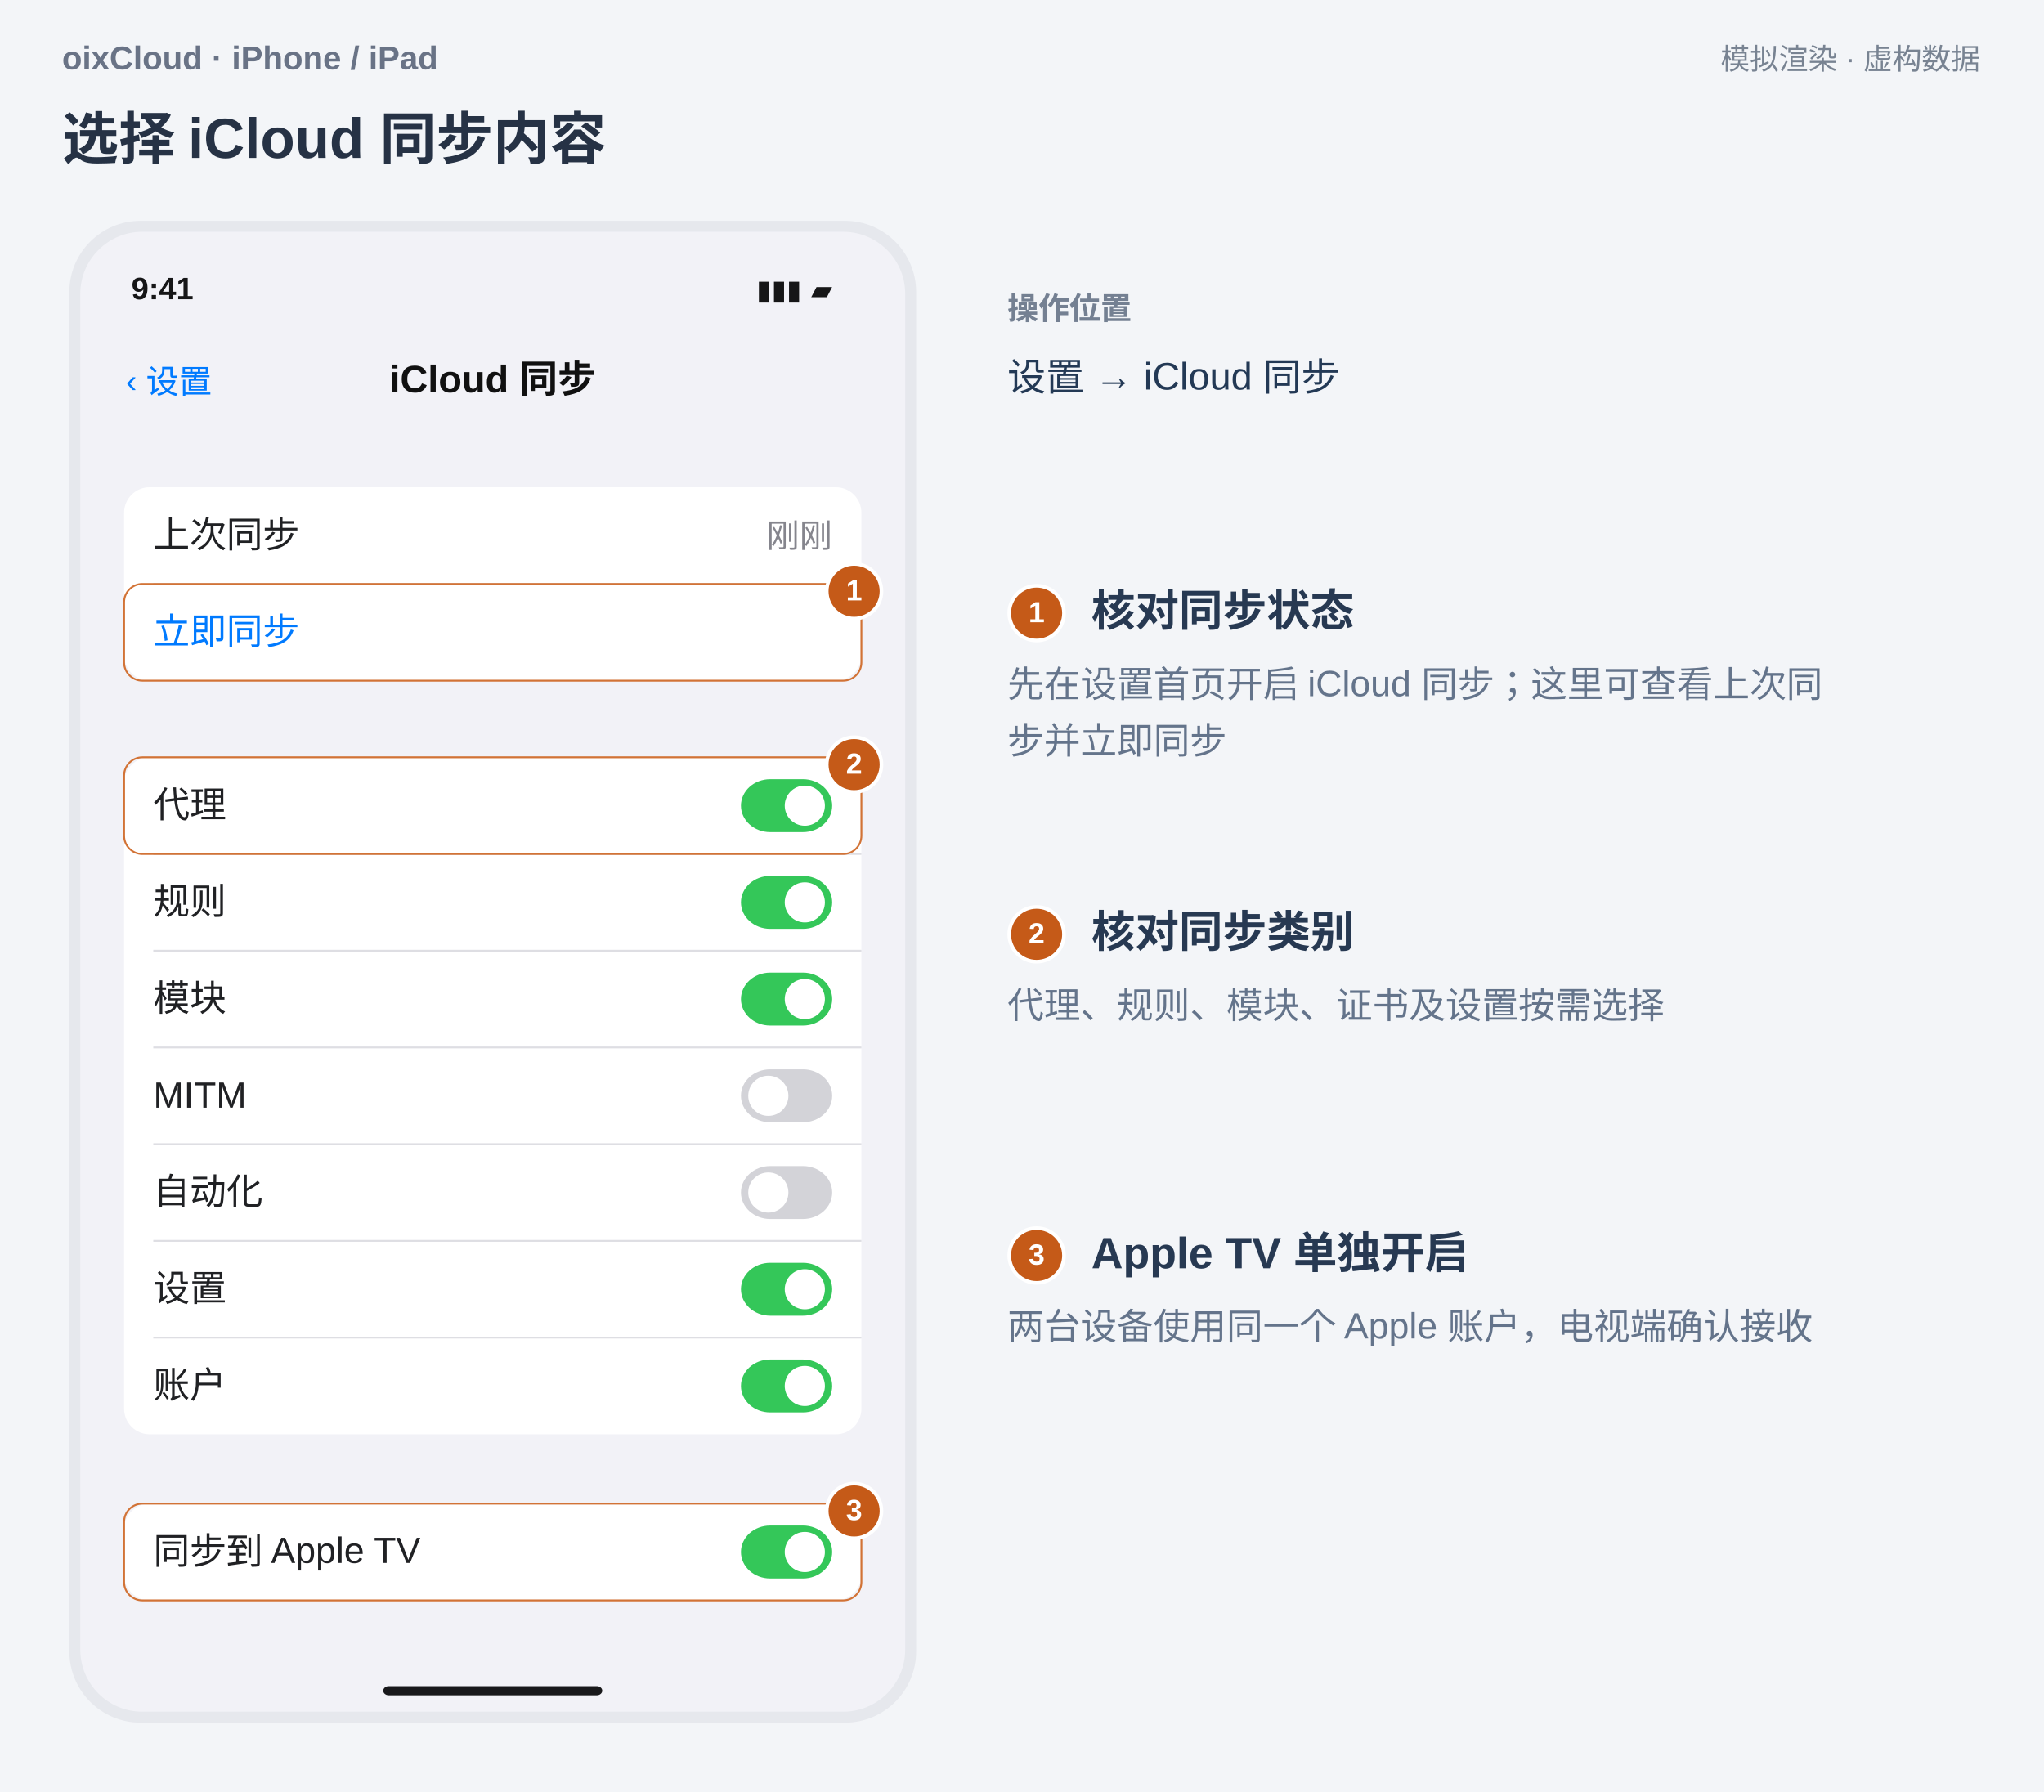
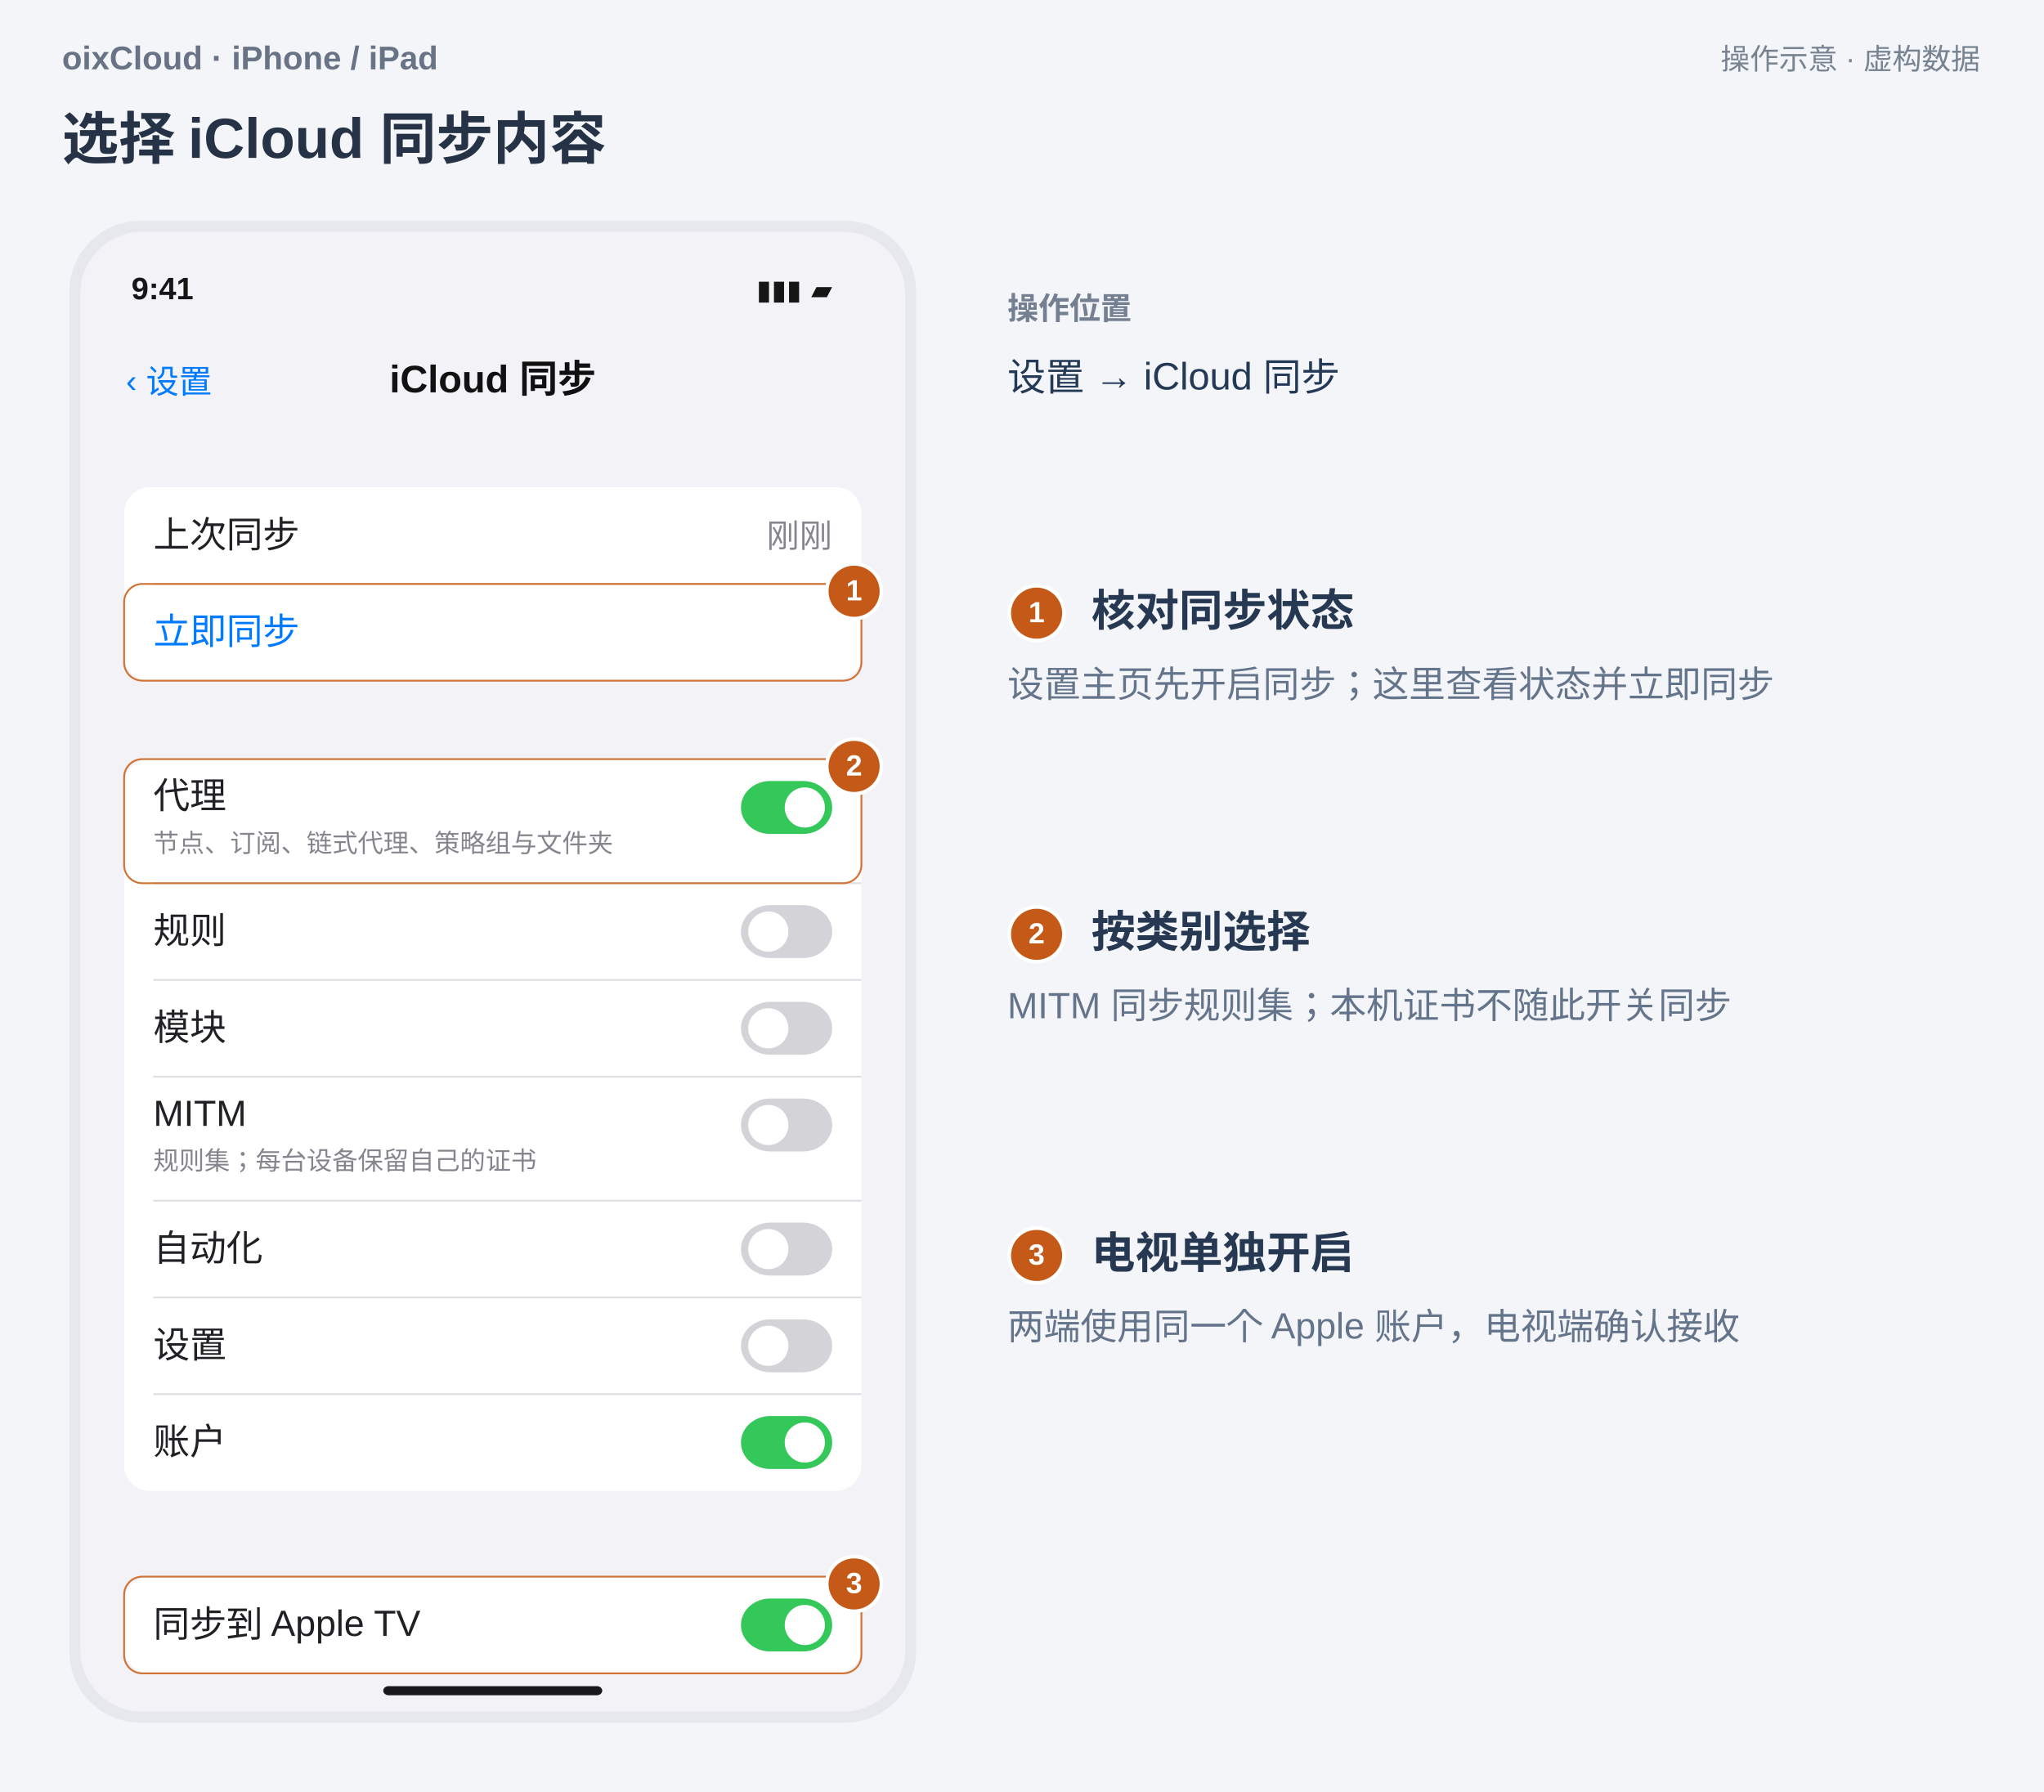
<svg xmlns="http://www.w3.org/2000/svg" width="1120" height="982" viewBox="0 0 1120 982" role="img" aria-labelledby="title desc">
  <g font-family="-apple-system,BlinkMacSystemFont,'PingFang SC','Segoe UI',Arial,sans-serif">
    <rect x="0" y="0" width="1120" height="982" rx="0" fill="#f3f5f8" stroke="none" />
    <text x="34" y="38" font-size="18" fill="#697386" font-weight="600" text-anchor="start">oixCloud · iPhone / iPad</text>
-     <text x="1085" y="38" font-size="16" fill="#788392" font-weight="500" text-anchor="end">模拟渲染 · 虚构数据</text>
+     <text x="1085" y="38" font-size="16" fill="#788392" font-weight="500" text-anchor="end">操作示意 · 虚构数据</text>
    <text x="34" y="87" font-size="31" fill="#263245" font-weight="700" text-anchor="start">选择 iCloud 同步内容</text>
    <rect x="38" y="121" width="464" height="823" rx="39" fill="#e6e8ed" stroke="none" />
    <rect x="44" y="127" width="452" height="811" rx="34" fill="#f2f2f7" stroke="none" />
    <text x="72" y="164" font-size="17" fill="#161617" font-weight="650" text-anchor="start">9:41</text>
    <text x="456" y="164" font-size="15" fill="#161617" font-weight="600" text-anchor="end">▮▮▮  ▰</text>
    <text x="69" y="215" font-size="18" fill="#007aff" font-weight="400" text-anchor="start">‹ 设置</text>
    <text x="270" y="215" font-size="21" fill="#111" font-weight="600" text-anchor="middle">iCloud 同步</text>
    <rect x="210" y="924" width="120" height="5" rx="3" fill="#19191b" stroke="none" />
    <rect x="68" y="267" width="404" height="106" rx="14" fill="#fff" stroke="none" />
    <text x="84" y="300" font-size="20" fill="#202124" font-weight="400" text-anchor="start">上次同步</text>
    <text x="456" y="300" font-size="18" fill="#85858d" font-weight="400" text-anchor="end">刚刚</text>
    <path d="M84 320H472" stroke="#dedee3" stroke-width="1" />
    <text x="84" y="353" font-size="20" fill="#007aff" font-weight="400" text-anchor="start">立即同步</text>
    <rect x="68" y="320" width="404" height="53" rx="10" fill="none" stroke="#d27336" />
    <circle cx="468" cy="324" r="15" fill="#c55a18" stroke="#fff" stroke-width="2" />
    <text x="468" y="329" font-size="16" fill="#fff" font-weight="700" text-anchor="middle">1</text>
-     <rect x="68" y="415" width="404" height="371" rx="14" fill="#fff" stroke="none" />
-     <text x="84" y="448" font-size="20" fill="#202124" font-weight="400" text-anchor="start">代理</text>
-     <rect x="406" y="427" width="50" height="29" rx="16" fill="#34c759" stroke="none" />
-     <circle cx="441" cy="441.5" r="11" fill="#fff" stroke="none" stroke-width="1" />
-     <path d="M84 468H472" stroke="#dedee3" stroke-width="1" />
-     <rect x="68" y="415" width="404" height="53" rx="10" fill="none" stroke="#d27336" />
-     <circle cx="468" cy="419" r="15" fill="#c55a18" stroke="#fff" stroke-width="2" />
-     <text x="468" y="424" font-size="16" fill="#fff" font-weight="700" text-anchor="middle">2</text>
-     <text x="84" y="501" font-size="20" fill="#202124" font-weight="400" text-anchor="start">规则</text>
-     <rect x="406" y="480" width="50" height="29" rx="16" fill="#34c759" stroke="none" />
-     <circle cx="441" cy="494.5" r="11" fill="#fff" stroke="none" stroke-width="1" />
-     <path d="M84 521H472" stroke="#dedee3" stroke-width="1" />
-     <text x="84" y="554" font-size="20" fill="#202124" font-weight="400" text-anchor="start">模块</text>
-     <rect x="406" y="533" width="50" height="29" rx="16" fill="#34c759" stroke="none" />
-     <circle cx="441" cy="547.5" r="11" fill="#fff" stroke="none" stroke-width="1" />
-     <path d="M84 574H472" stroke="#dedee3" stroke-width="1" />
-     <text x="84" y="607" font-size="20" fill="#202124" font-weight="400" text-anchor="start">MITM</text>
-     <rect x="406" y="586" width="50" height="29" rx="16" fill="#d3d3d8" stroke="none" />
-     <circle cx="421" cy="600.5" r="11" fill="#fff" stroke="none" stroke-width="1" />
-     <path d="M84 627H472" stroke="#dedee3" stroke-width="1" />
-     <text x="84" y="660" font-size="20" fill="#202124" font-weight="400" text-anchor="start">自动化</text>
-     <rect x="406" y="639" width="50" height="29" rx="16" fill="#d3d3d8" stroke="none" />
-     <circle cx="421" cy="653.5" r="11" fill="#fff" stroke="none" stroke-width="1" />
-     <path d="M84 680H472" stroke="#dedee3" stroke-width="1" />
-     <text x="84" y="713" font-size="20" fill="#202124" font-weight="400" text-anchor="start">设置</text>
-     <rect x="406" y="692" width="50" height="29" rx="16" fill="#34c759" stroke="none" />
-     <circle cx="441" cy="706.5" r="11" fill="#fff" stroke="none" stroke-width="1" />
-     <path d="M84 733H472" stroke="#dedee3" stroke-width="1" />
-     <text x="84" y="766" font-size="20" fill="#202124" font-weight="400" text-anchor="start">账户</text>
-     <rect x="406" y="745" width="50" height="29" rx="16" fill="#34c759" stroke="none" />
-     <circle cx="441" cy="759.5" r="11" fill="#fff" stroke="none" stroke-width="1" />
-     <rect x="68" y="824" width="404" height="53" rx="14" fill="#fff" stroke="none" />
-     <text x="84" y="857" font-size="20" fill="#202124" font-weight="400" text-anchor="start">同步到 Apple TV</text>
-     <rect x="406" y="836" width="50" height="29" rx="16" fill="#34c759" stroke="none" />
-     <circle cx="441" cy="850.5" r="11" fill="#fff" stroke="none" stroke-width="1" />
-     <rect x="68" y="824" width="404" height="53" rx="10" fill="none" stroke="#d27336" />
-     <circle cx="468" cy="828" r="15" fill="#c55a18" stroke="#fff" stroke-width="2" />
-     <text x="468" y="833" font-size="16" fill="#fff" font-weight="700" text-anchor="middle">3</text>
+     <rect x="68" y="416" width="404" height="401" rx="14" fill="#fff" stroke="none" />
+     <text x="84" y="443" font-size="20" fill="#202124" font-weight="400" text-anchor="start">代理</text>
+     <text x="84" y="467" font-size="14" fill="#85858d" font-weight="400" text-anchor="start">节点、订阅、链式代理、策略组与文件夹</text>
+     <rect x="406" y="428" width="50" height="29" rx="16" fill="#34c759" stroke="none" />
+     <circle cx="441" cy="442.5" r="11" fill="#fff" stroke="none" stroke-width="1" />
+     <path d="M84 484H472" stroke="#dedee3" stroke-width="1" />
+     <rect x="68" y="416" width="404" height="68" rx="10" fill="none" stroke="#d27336" />
+     <circle cx="468" cy="420" r="15" fill="#c55a18" stroke="#fff" stroke-width="2" />
+     <text x="468" y="425" font-size="16" fill="#fff" font-weight="700" text-anchor="middle">2</text>
+     <text x="84" y="517" font-size="20" fill="#202124" font-weight="400" text-anchor="start">规则</text>
+     <rect x="406" y="496" width="50" height="29" rx="16" fill="#d3d3d8" stroke="none" />
+     <circle cx="421" cy="510.5" r="11" fill="#fff" stroke="none" stroke-width="1" />
+     <path d="M84 537H472" stroke="#dedee3" stroke-width="1" />
+     <text x="84" y="570" font-size="20" fill="#202124" font-weight="400" text-anchor="start">模块</text>
+     <rect x="406" y="549" width="50" height="29" rx="16" fill="#d3d3d8" stroke="none" />
+     <circle cx="421" cy="563.5" r="11" fill="#fff" stroke="none" stroke-width="1" />
+     <path d="M84 590H472" stroke="#dedee3" stroke-width="1" />
+     <text x="84" y="617" font-size="20" fill="#202124" font-weight="400" text-anchor="start">MITM</text>
+     <text x="84" y="641" font-size="14" fill="#85858d" font-weight="400" text-anchor="start">规则集；每台设备保留自己的证书</text>
+     <rect x="406" y="602" width="50" height="29" rx="16" fill="#d3d3d8" stroke="none" />
+     <circle cx="421" cy="616.5" r="11" fill="#fff" stroke="none" stroke-width="1" />
+     <path d="M84 658H472" stroke="#dedee3" stroke-width="1" />
+     <text x="84" y="691" font-size="20" fill="#202124" font-weight="400" text-anchor="start">自动化</text>
+     <rect x="406" y="670" width="50" height="29" rx="16" fill="#d3d3d8" stroke="none" />
+     <circle cx="421" cy="684.5" r="11" fill="#fff" stroke="none" stroke-width="1" />
+     <path d="M84 711H472" stroke="#dedee3" stroke-width="1" />
+     <text x="84" y="744" font-size="20" fill="#202124" font-weight="400" text-anchor="start">设置</text>
+     <rect x="406" y="723" width="50" height="29" rx="16" fill="#d3d3d8" stroke="none" />
+     <circle cx="421" cy="737.5" r="11" fill="#fff" stroke="none" stroke-width="1" />
+     <path d="M84 764H472" stroke="#dedee3" stroke-width="1" />
+     <text x="84" y="797" font-size="20" fill="#202124" font-weight="400" text-anchor="start">账户</text>
+     <rect x="406" y="776" width="50" height="29" rx="16" fill="#34c759" stroke="none" />
+     <circle cx="441" cy="790.5" r="11" fill="#fff" stroke="none" stroke-width="1" />
+     <rect x="68" y="864" width="404" height="53" rx="14" fill="#fff" stroke="none" />
+     <text x="84" y="897" font-size="20" fill="#202124" font-weight="400" text-anchor="start">同步到 Apple TV</text>
+     <rect x="406" y="876" width="50" height="29" rx="16" fill="#34c759" stroke="none" />
+     <circle cx="441" cy="890.5" r="11" fill="#fff" stroke="none" stroke-width="1" />
+     <rect x="68" y="864" width="404" height="53" rx="10" fill="none" stroke="#d27336" />
+     <circle cx="468" cy="868" r="15" fill="#c55a18" stroke="#fff" stroke-width="2" />
+     <text x="468" y="873" font-size="16" fill="#fff" font-weight="700" text-anchor="middle">3</text>
    <text x="552" y="175" font-size="17" fill="#748092" font-weight="600" text-anchor="start">操作位置</text>
    <text x="552" y="214" font-size="21" fill="#233955" font-weight="400" text-anchor="start">设置 → iCloud 同步</text>
    <circle cx="568" cy="336" r="15" fill="#c55a18" stroke="#fff" stroke-width="2" />
    <text x="568" y="341" font-size="16" fill="#fff" font-weight="700" text-anchor="middle">1</text>
    <text x="598" y="343" font-size="24" fill="#273952" font-weight="600" text-anchor="start">核对同步状态</text>
-     <text x="552" y="382" font-size="20" fill="#64748b" font-weight="400" text-anchor="start">先在设置首页开启 iCloud 同步；这里可查看上次同</text>
-     <text x="552" y="413" font-size="20" fill="#64748b" font-weight="400" text-anchor="start">步并立即同步</text>
+     <text x="552" y="382" font-size="20" fill="#64748b" font-weight="400" text-anchor="start">设置主页先开启同步；这里查看状态并立即同步</text>
    <circle cx="568" cy="512" r="15" fill="#c55a18" stroke="#fff" stroke-width="2" />
    <text x="568" y="517" font-size="16" fill="#fff" font-weight="700" text-anchor="middle">2</text>
-     <text x="598" y="519" font-size="24" fill="#273952" font-weight="600" text-anchor="start">核对同步类别</text>
-     <text x="552" y="558" font-size="20" fill="#64748b" font-weight="400" text-anchor="start">代理、规则、模块、证书及设置按需选择</text>
+     <text x="598" y="519" font-size="24" fill="#273952" font-weight="600" text-anchor="start">按类别选择</text>
+     <text x="552" y="558" font-size="20" fill="#64748b" font-weight="400" text-anchor="start">MITM 同步规则集；本机证书不随此开关同步</text>
    <circle cx="568" cy="688" r="15" fill="#c55a18" stroke="#fff" stroke-width="2" />
    <text x="568" y="693" font-size="16" fill="#fff" font-weight="700" text-anchor="middle">3</text>
-     <text x="598" y="695" font-size="24" fill="#273952" font-weight="600" text-anchor="start">Apple TV 单独开启</text>
-     <text x="552" y="734" font-size="20" fill="#64748b" font-weight="400" text-anchor="start">两台设备使用同一个 Apple 账户，电视端确认接收</text>
+     <text x="598" y="695" font-size="24" fill="#273952" font-weight="600" text-anchor="start">电视单独开启</text>
+     <text x="552" y="734" font-size="20" fill="#64748b" font-weight="400" text-anchor="start">两端使用同一个 Apple 账户，电视端确认接收</text>
  </g>
</svg>
